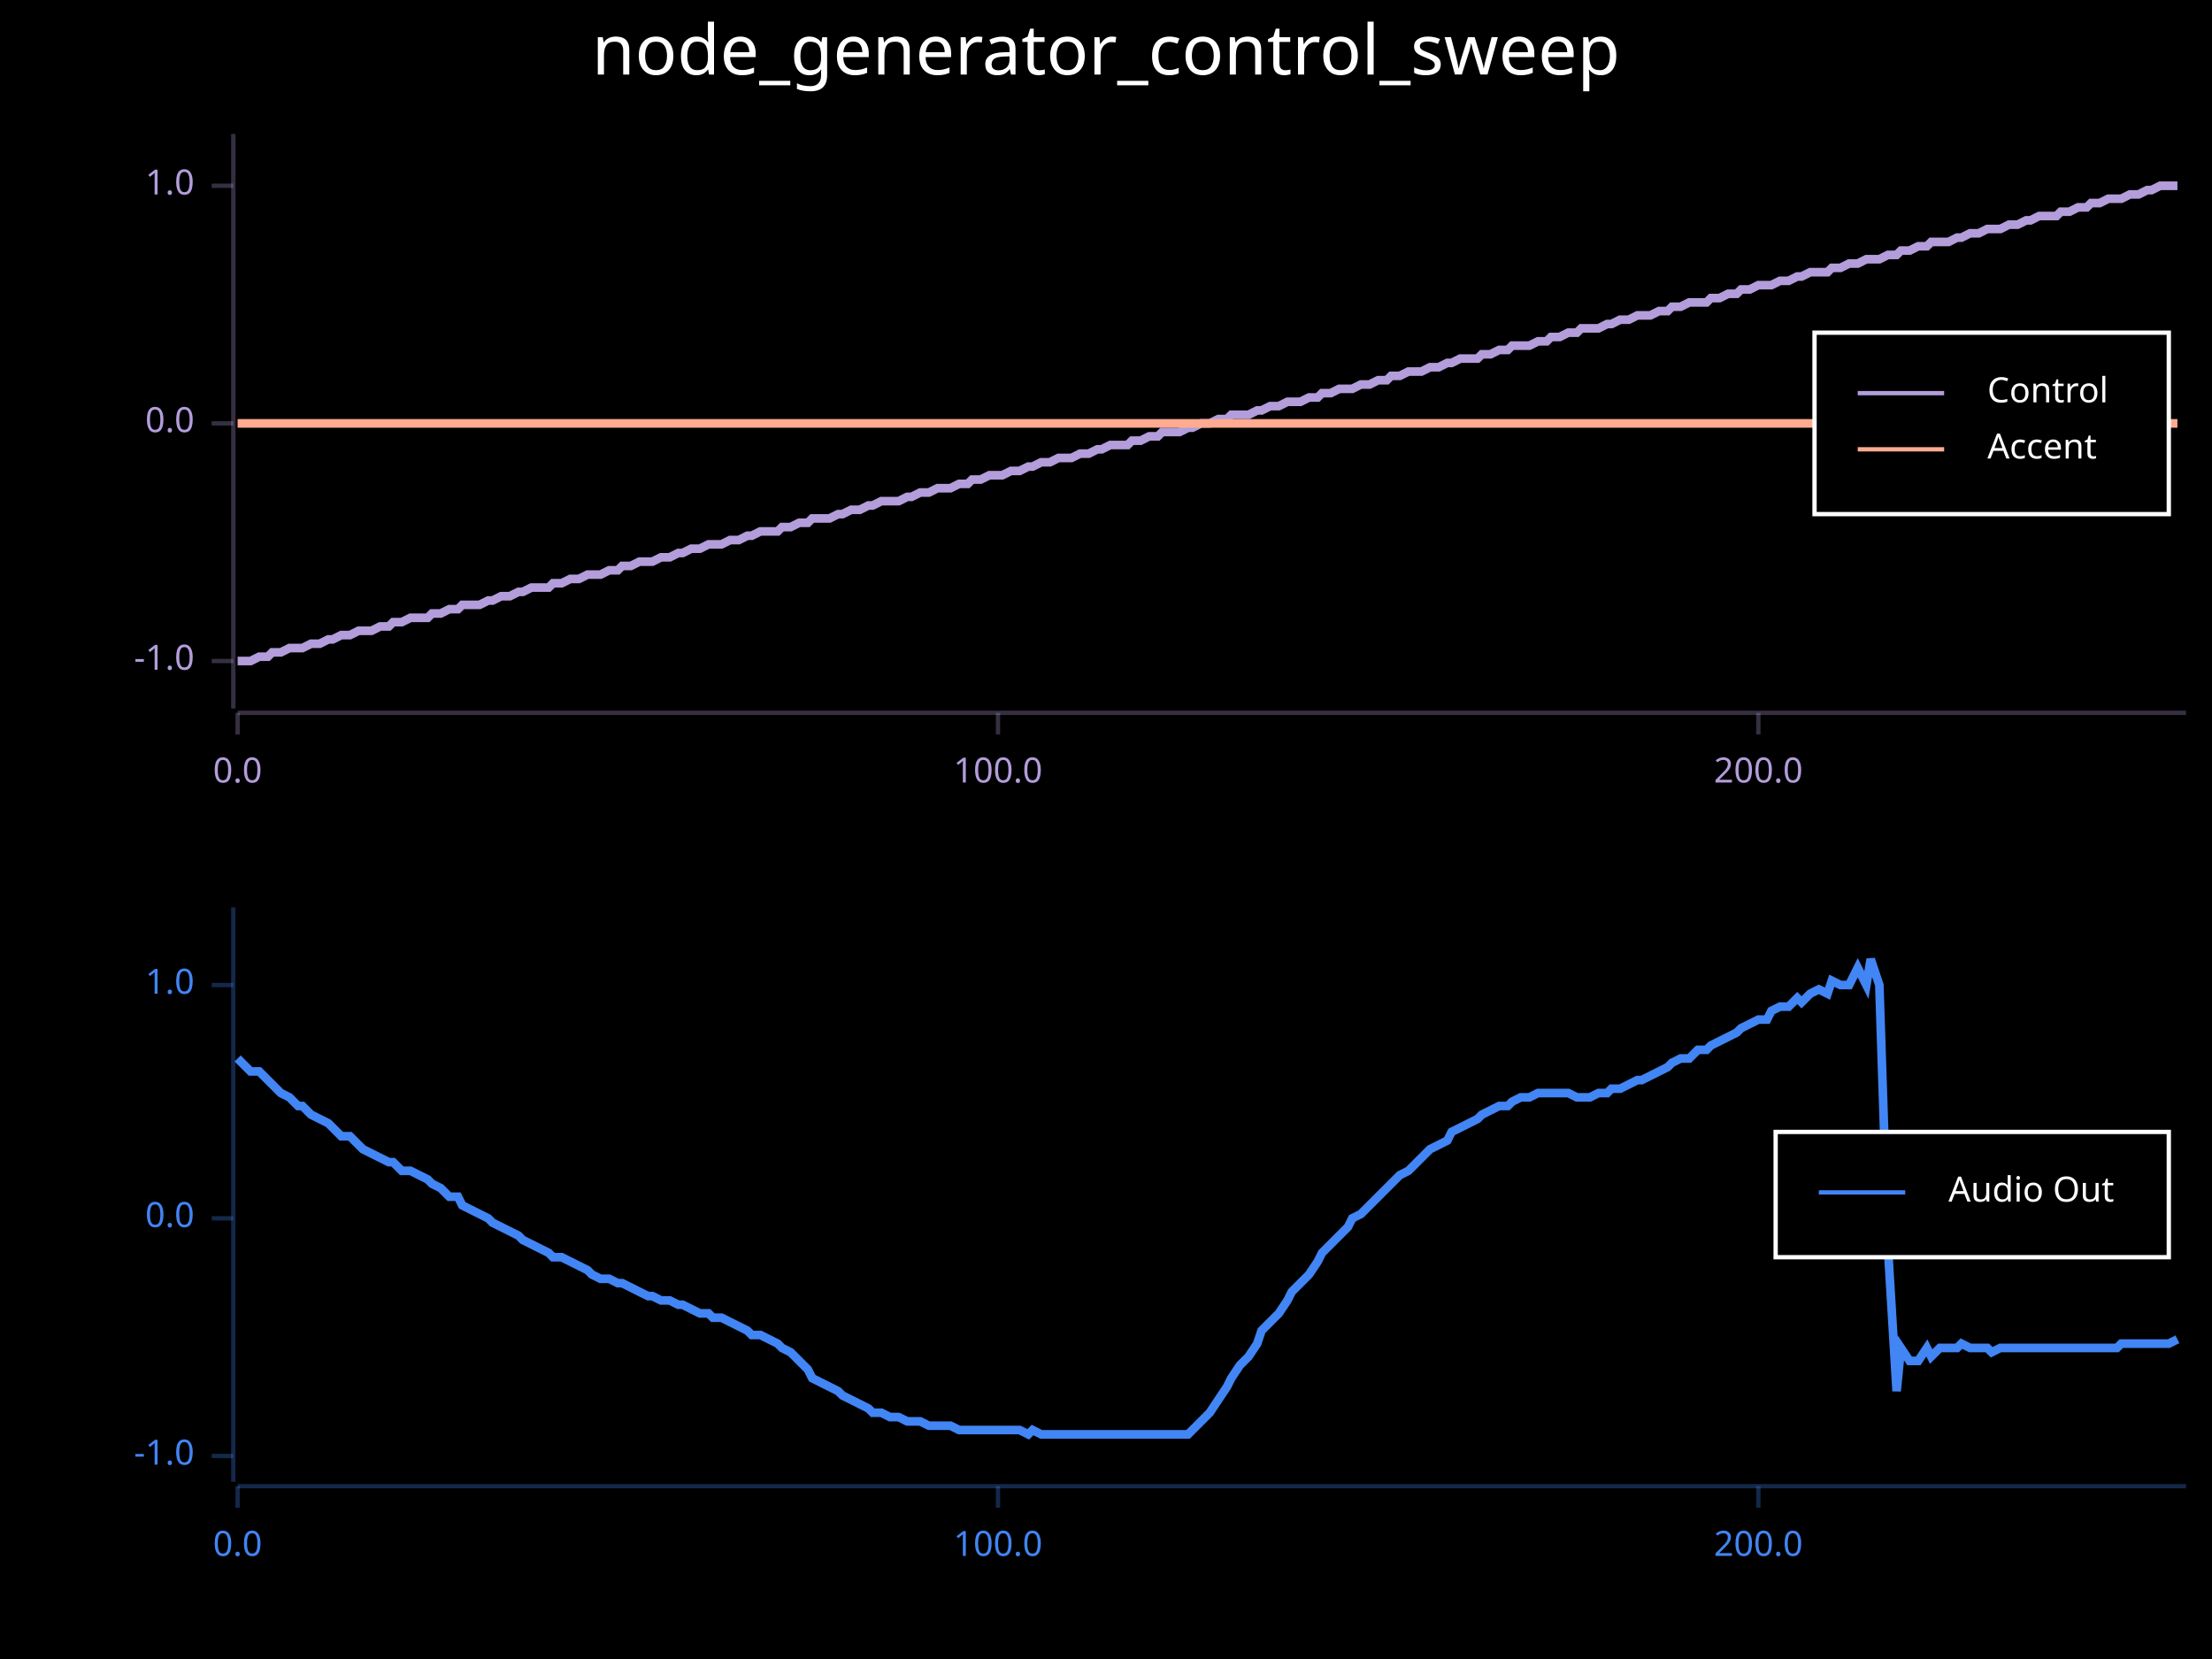
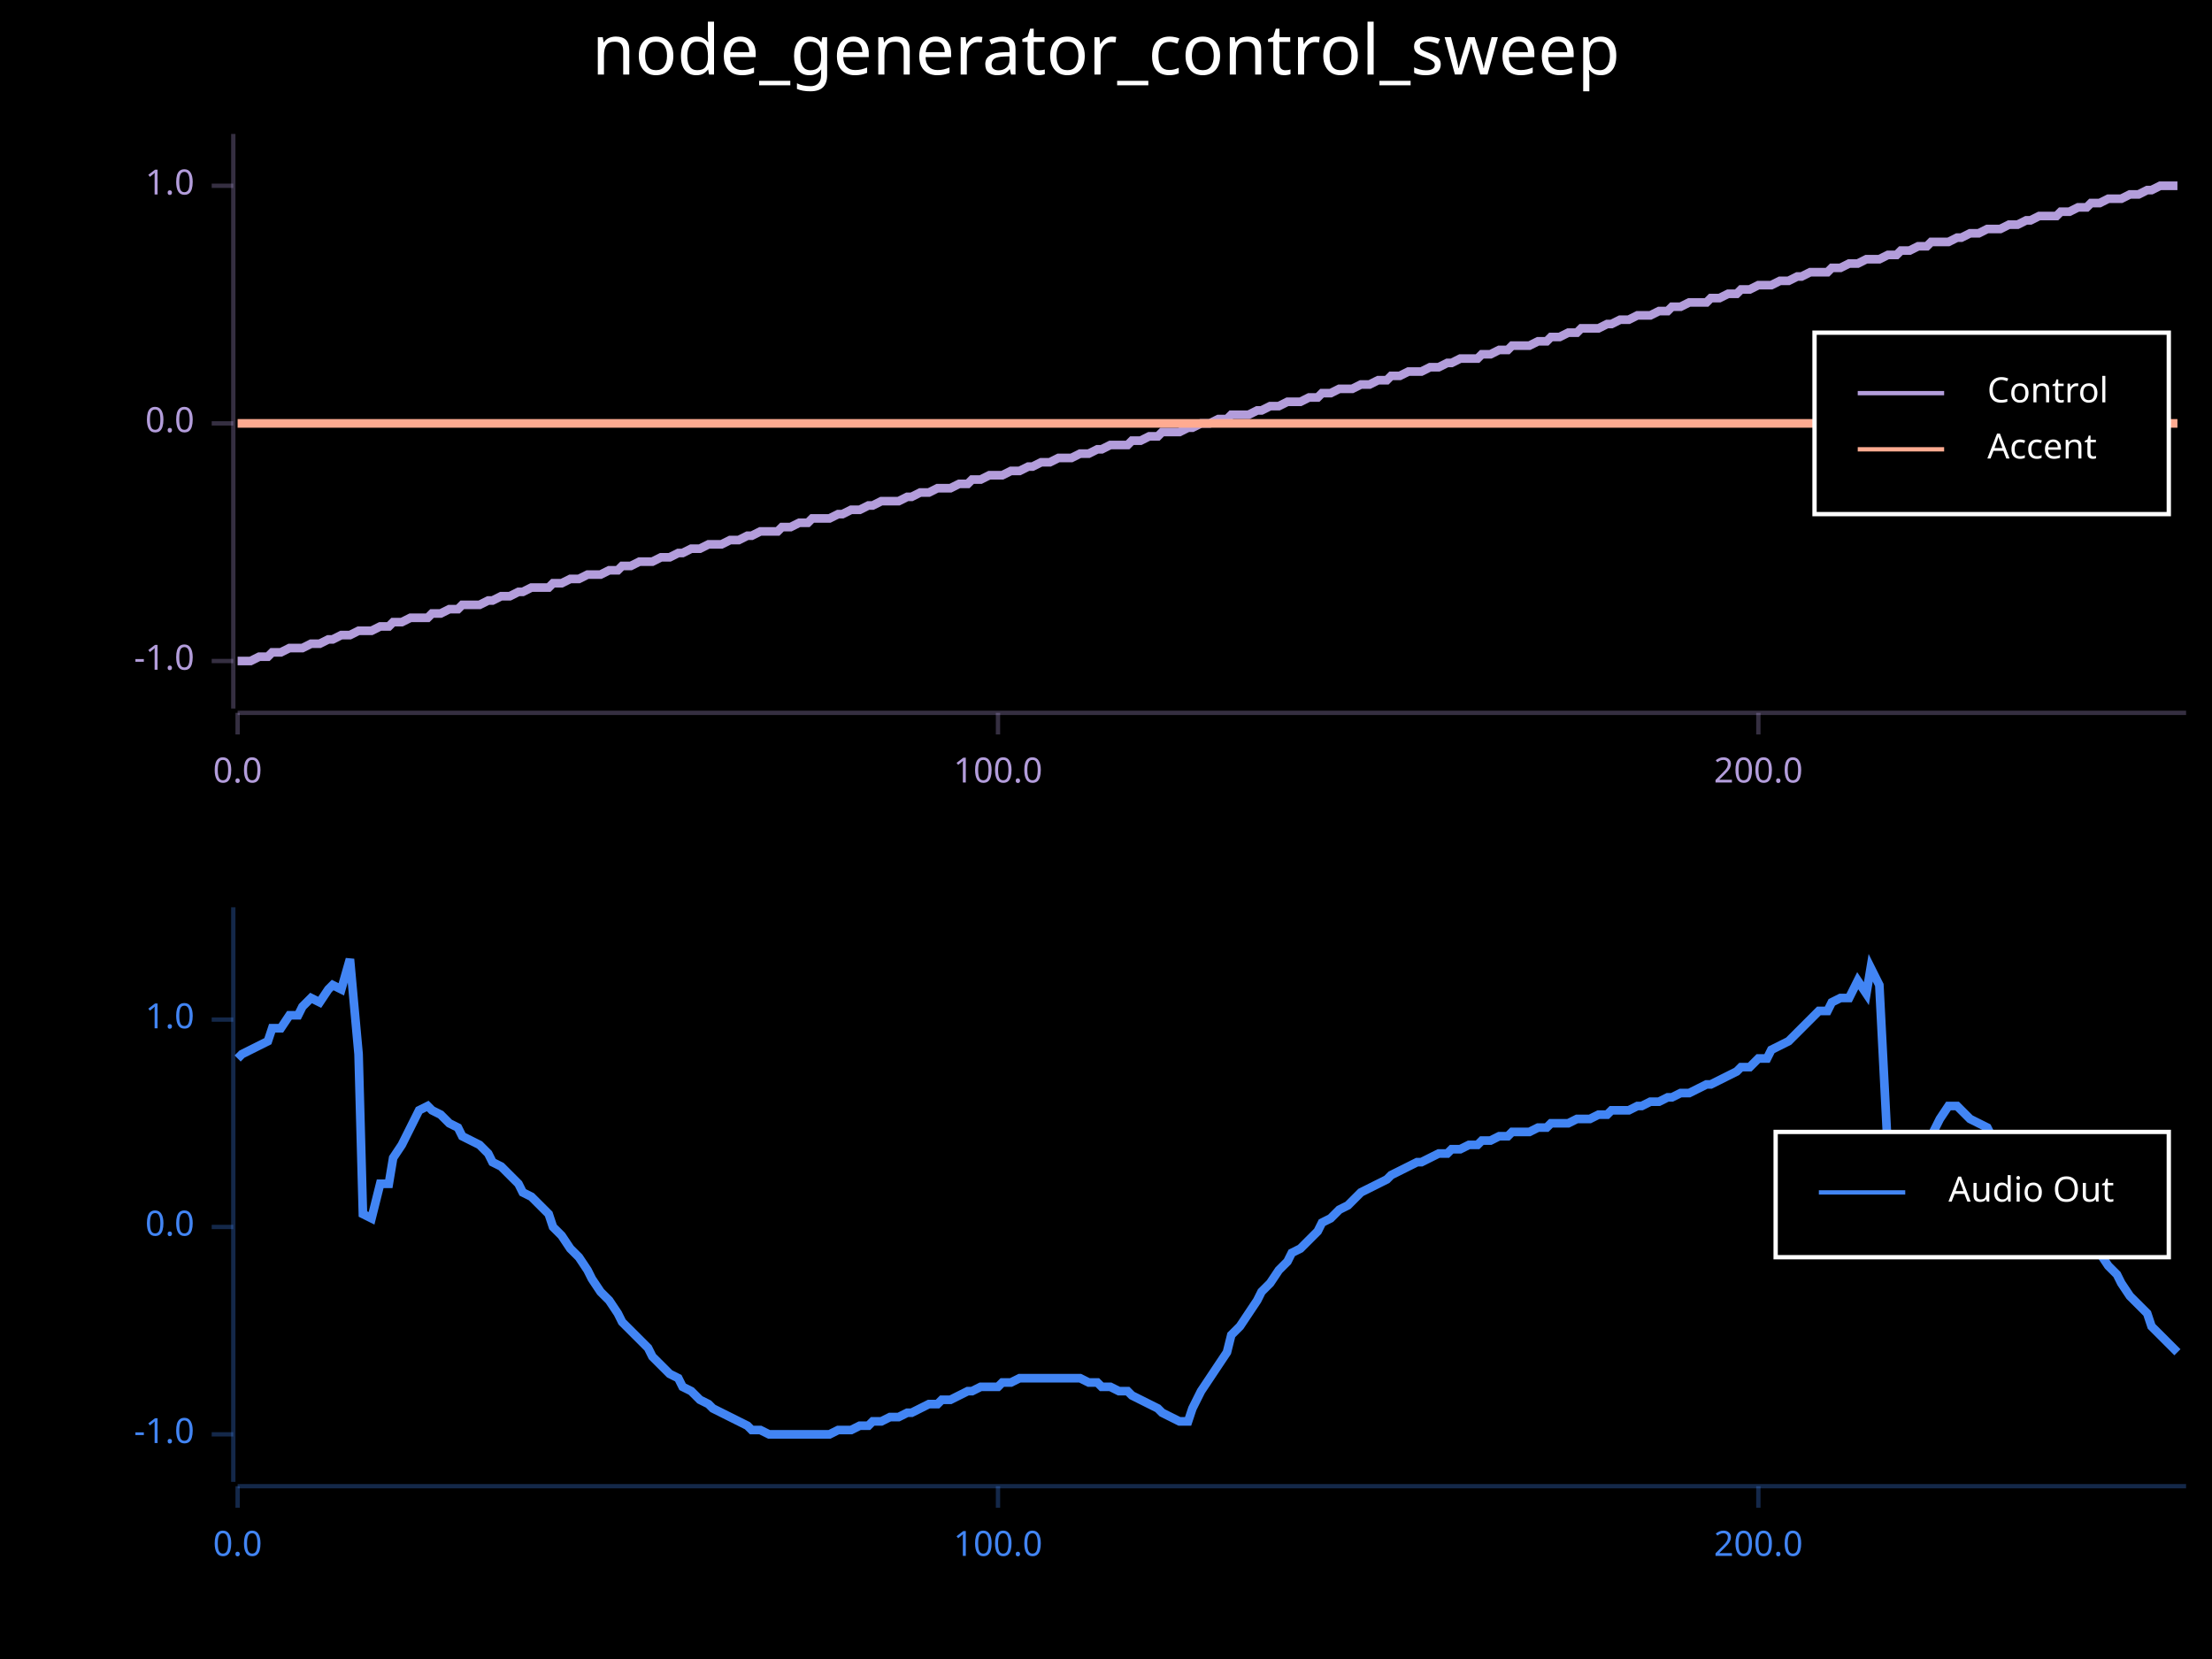
<svg xmlns="http://www.w3.org/2000/svg" width="512" height="384" viewBox="0 0 512 384">
  <rect x="0" y="0" width="512" height="384" opacity="1" fill="#000000" stroke="none" />
  <text x="256" y="5" dy="0.76em" text-anchor="middle" font-family="sans-serif" font-size="16.129" opacity="1" fill="#FFFFFF">
node_generator_control_sweep
</text>
  <polyline fill="none" opacity="0.3" stroke="#B39DDB" stroke-width="1" points="54,31 54,164 " />
  <text x="45" y="153" dy="0.5ex" text-anchor="end" font-family="sans-serif" font-size="8.065" opacity="1" fill="#B39DDB">
-1.0
</text>
  <polyline fill="none" opacity="0.3" stroke="#B39DDB" stroke-width="1" points="49,153 54,153 " />
  <text x="45" y="98" dy="0.5ex" text-anchor="end" font-family="sans-serif" font-size="8.065" opacity="1" fill="#B39DDB">
0.0
</text>
  <polyline fill="none" opacity="0.3" stroke="#B39DDB" stroke-width="1" points="49,98 54,98 " />
  <text x="45" y="43" dy="0.5ex" text-anchor="end" font-family="sans-serif" font-size="8.065" opacity="1" fill="#B39DDB">
1.0
</text>
  <polyline fill="none" opacity="0.3" stroke="#B39DDB" stroke-width="1" points="49,43 54,43 " />
  <polyline fill="none" opacity="0.3" stroke="#B39DDB" stroke-width="1" points="55,165 506,165 " />
  <text x="55" y="175" dy="0.76em" text-anchor="middle" font-family="sans-serif" font-size="8.065" opacity="1" fill="#B39DDB">
0.0
</text>
  <polyline fill="none" opacity="0.3" stroke="#B39DDB" stroke-width="1" points="55,165 55,170 " />
  <text x="231" y="175" dy="0.76em" text-anchor="middle" font-family="sans-serif" font-size="8.065" opacity="1" fill="#B39DDB">
100.0
</text>
  <polyline fill="none" opacity="0.3" stroke="#B39DDB" stroke-width="1" points="231,165 231,170 " />
  <text x="407" y="175" dy="0.76em" text-anchor="middle" font-family="sans-serif" font-size="8.065" opacity="1" fill="#B39DDB">
200.0
</text>
  <polyline fill="none" opacity="0.3" stroke="#B39DDB" stroke-width="1" points="407,165 407,170 " />
  <polyline fill="none" opacity="1" stroke="#B39DDB" stroke-width="2" points="55,153 56,153 58,153 60,152 62,152 63,151 65,151 67,150 69,150 70,150 72,149 74,149 76,148 77,148 79,147 81,147 83,146 84,146 86,146 88,145 90,145 91,144 93,144 95,143 97,143 99,143 100,142 102,142 104,141 106,141 107,140 109,140 111,140 113,139 114,139 116,138 118,138 120,137 121,137 123,136 125,136 127,136 128,135 130,135 132,134 134,134 136,133 137,133 139,133 141,132 143,132 144,131 146,131 148,130 150,130 151,130 153,129 155,129 157,128 158,128 160,127 162,127 164,126 165,126 167,126 169,125 171,125 173,124 174,124 176,123 178,123 180,123 181,122 183,122 185,121 187,121 188,120 190,120 192,120 194,119 195,119 197,118 199,118 201,117 202,117 204,116 206,116 208,116 210,115 211,115 213,114 215,114 217,113 218,113 220,113 222,112 224,112 225,111 227,111 229,110 231,110 232,110 234,109 236,109 238,108 239,108 241,107 243,107 245,106 247,106 248,106 250,105 252,105 254,104 255,104 257,103 259,103 261,103 262,102 264,102 266,101 268,101 269,100 271,100 273,100 275,99 276,99 278,98 280,98 282,97 284,97 285,96 287,96 289,96 291,95 292,95 294,94 296,94 298,93 299,93 301,93 303,92 305,92 306,91 308,91 310,90 312,90 313,90 315,89 317,89 319,88 321,88 322,87 324,87 326,86 328,86 329,86 331,85 333,85 335,84 336,84 338,83 340,83 342,83 343,82 345,82 347,81 349,81 350,80 352,80 354,80 356,79 358,79 359,78 361,78 363,77 365,77 366,76 368,76 370,76 372,75 373,75 375,74 377,74 379,73 380,73 382,73 384,72 386,72 387,71 389,71 391,70 393,70 395,70 396,69 398,69 400,68 402,68 403,67 405,67 407,66 409,66 410,66 412,65 414,65 416,64 417,64 419,63 421,63 423,63 424,62 426,62 428,61 430,61 432,60 433,60 435,60 437,59 439,59 440,58 442,58 444,57 446,57 447,56 449,56 451,56 453,55 454,55 456,54 458,54 460,53 461,53 463,53 465,52 467,52 469,51 470,51 472,50 474,50 476,50 477,49 479,49 481,48 483,48 484,47 486,47 488,46 490,46 491,46 493,45 495,45 497,44 498,44 500,43 502,43 504,43 " />
  <polyline fill="none" opacity="1" stroke="#FFAB91" stroke-width="2" points="55,98 56,98 58,98 60,98 62,98 63,98 65,98 67,98 69,98 70,98 72,98 74,98 76,98 77,98 79,98 81,98 83,98 84,98 86,98 88,98 90,98 91,98 93,98 95,98 97,98 99,98 100,98 102,98 104,98 106,98 107,98 109,98 111,98 113,98 114,98 116,98 118,98 120,98 121,98 123,98 125,98 127,98 128,98 130,98 132,98 134,98 136,98 137,98 139,98 141,98 143,98 144,98 146,98 148,98 150,98 151,98 153,98 155,98 157,98 158,98 160,98 162,98 164,98 165,98 167,98 169,98 171,98 173,98 174,98 176,98 178,98 180,98 181,98 183,98 185,98 187,98 188,98 190,98 192,98 194,98 195,98 197,98 199,98 201,98 202,98 204,98 206,98 208,98 210,98 211,98 213,98 215,98 217,98 218,98 220,98 222,98 224,98 225,98 227,98 229,98 231,98 232,98 234,98 236,98 238,98 239,98 241,98 243,98 245,98 247,98 248,98 250,98 252,98 254,98 255,98 257,98 259,98 261,98 262,98 264,98 266,98 268,98 269,98 271,98 273,98 275,98 276,98 278,98 280,98 282,98 284,98 285,98 287,98 289,98 291,98 292,98 294,98 296,98 298,98 299,98 301,98 303,98 305,98 306,98 308,98 310,98 312,98 313,98 315,98 317,98 319,98 321,98 322,98 324,98 326,98 328,98 329,98 331,98 333,98 335,98 336,98 338,98 340,98 342,98 343,98 345,98 347,98 349,98 350,98 352,98 354,98 356,98 358,98 359,98 361,98 363,98 365,98 366,98 368,98 370,98 372,98 373,98 375,98 377,98 379,98 380,98 382,98 384,98 386,98 387,98 389,98 391,98 393,98 395,98 396,98 398,98 400,98 402,98 403,98 405,98 407,98 409,98 410,98 412,98 414,98 416,98 417,98 419,98 421,98 423,98 424,98 426,98 428,98 430,98 432,98 433,98 435,98 437,98 439,98 440,98 442,98 444,98 446,98 447,98 449,98 451,98 453,98 454,98 456,98 458,98 460,98 461,98 463,98 465,98 467,98 469,98 470,98 472,98 474,98 476,98 477,98 479,98 481,98 483,98 484,98 486,98 488,98 490,98 491,98 493,98 495,98 497,98 498,98 500,98 502,98 504,98 " />
  <rect x="420" y="77" width="82" height="42" opacity="1" fill="#000000" stroke="none" />
  <rect x="420" y="77" width="82" height="42" opacity="1" fill="none" stroke="#FFFFFF" />
  <text x="460" y="87" dy="0.76em" text-anchor="start" font-family="sans-serif" font-size="8.065" opacity="1" fill="#FFFFFF">
Control
</text>
  <text x="460" y="100" dy="0.76em" text-anchor="start" font-family="sans-serif" font-size="8.065" opacity="1" fill="#FFFFFF">
Accent
</text>
  <polyline fill="none" opacity="1" stroke="#B39DDB" stroke-width="1" points="430,91 450,91 " />
  <polyline fill="none" opacity="1" stroke="#FFAB91" stroke-width="1" points="430,104 450,104 " />
  <polyline fill="none" opacity="0.3" stroke="#4285F4" stroke-width="1" points="54,210 54,343 " />
-   <text x="45" y="337" dy="0.5ex" text-anchor="end" font-family="sans-serif" font-size="8.065" opacity="1" fill="#4285F4">
+   <text x="45" y="332" dy="0.5ex" text-anchor="end" font-family="sans-serif" font-size="8.065" opacity="1" fill="#4285F4">
-1.0
</text>
-   <polyline fill="none" opacity="0.3" stroke="#4285F4" stroke-width="1" points="49,337 54,337 " />
-   <text x="45" y="282" dy="0.5ex" text-anchor="end" font-family="sans-serif" font-size="8.065" opacity="1" fill="#4285F4">
+   <polyline fill="none" opacity="0.3" stroke="#4285F4" stroke-width="1" points="49,332 54,332 " />
+   <text x="45" y="284" dy="0.5ex" text-anchor="end" font-family="sans-serif" font-size="8.065" opacity="1" fill="#4285F4">
0.0
</text>
-   <polyline fill="none" opacity="0.3" stroke="#4285F4" stroke-width="1" points="49,282 54,282 " />
-   <text x="45" y="228" dy="0.5ex" text-anchor="end" font-family="sans-serif" font-size="8.065" opacity="1" fill="#4285F4">
+   <polyline fill="none" opacity="0.3" stroke="#4285F4" stroke-width="1" points="49,284 54,284 " />
+   <text x="45" y="236" dy="0.5ex" text-anchor="end" font-family="sans-serif" font-size="8.065" opacity="1" fill="#4285F4">
1.0
</text>
-   <polyline fill="none" opacity="0.3" stroke="#4285F4" stroke-width="1" points="49,228 54,228 " />
+   <polyline fill="none" opacity="0.3" stroke="#4285F4" stroke-width="1" points="49,236 54,236 " />
  <polyline fill="none" opacity="0.3" stroke="#4285F4" stroke-width="1" points="55,344 506,344 " />
  <text x="55" y="354" dy="0.76em" text-anchor="middle" font-family="sans-serif" font-size="8.065" opacity="1" fill="#4285F4">
0.0
</text>
  <polyline fill="none" opacity="0.3" stroke="#4285F4" stroke-width="1" points="55,344 55,349 " />
  <text x="231" y="354" dy="0.76em" text-anchor="middle" font-family="sans-serif" font-size="8.065" opacity="1" fill="#4285F4">
100.0
</text>
  <polyline fill="none" opacity="0.3" stroke="#4285F4" stroke-width="1" points="231,344 231,349 " />
  <text x="407" y="354" dy="0.76em" text-anchor="middle" font-family="sans-serif" font-size="8.065" opacity="1" fill="#4285F4">
200.0
</text>
  <polyline fill="none" opacity="0.3" stroke="#4285F4" stroke-width="1" points="407,344 407,349 " />
-   <polyline fill="none" opacity="1" stroke="#4285F4" stroke-width="2" points="55,245 56,246 58,248 60,248 62,250 63,251 65,253 67,254 69,256 70,256 72,258 74,259 76,260 77,261 79,263 81,263 83,265 84,266 86,267 88,268 90,269 91,269 93,271 95,271 97,272 99,273 100,274 102,275 104,277 106,277 107,279 109,280 111,281 113,282 114,283 116,284 118,285 120,286 121,287 123,288 125,289 127,290 128,291 130,291 132,292 134,293 136,294 137,295 139,296 141,296 143,297 144,297 146,298 148,299 150,300 151,300 153,301 155,301 157,302 158,302 160,303 162,304 164,304 165,305 167,305 169,306 171,307 173,308 174,309 176,309 178,310 180,311 181,312 183,313 185,315 187,317 188,319 190,320 192,321 194,322 195,323 197,324 199,325 201,326 202,327 204,327 206,328 208,328 210,329 211,329 213,329 215,330 217,330 218,330 220,330 222,331 224,331 225,331 227,331 229,331 231,331 232,331 234,331 236,331 238,332 239,331 241,332 243,332 245,332 247,332 248,332 250,332 252,332 254,332 255,332 257,332 259,332 261,332 262,332 264,332 266,332 268,332 269,332 271,332 273,332 275,332 276,331 278,329 280,327 282,324 284,321 285,319 287,316 289,314 291,311 292,308 294,306 296,304 298,301 299,299 301,297 303,295 305,292 306,290 308,288 310,286 312,284 313,282 315,281 317,279 319,277 321,275 322,274 324,272 326,271 328,269 329,268 331,266 333,265 335,264 336,262 338,261 340,260 342,259 343,258 345,257 347,256 349,256 350,255 352,254 354,254 356,253 358,253 359,253 361,253 363,253 365,254 366,254 368,254 370,253 372,253 373,252 375,252 377,251 379,250 380,250 382,249 384,248 386,247 387,246 389,245 391,245 393,243 395,243 396,242 398,241 400,240 402,239 403,238 405,237 407,236 409,236 410,234 412,233 414,233 416,231 417,232 419,230 421,229 423,230 424,227 426,228 428,228 430,224 432,228 433,222 435,228 437,289 439,322 440,312 442,315 444,315 446,312 447,314 449,312 451,312 453,312 454,311 456,312 458,312 460,312 461,313 463,312 465,312 467,312 469,312 470,312 472,312 474,312 476,312 477,312 479,312 481,312 483,312 484,312 486,312 488,312 490,312 491,311 493,311 495,311 497,311 498,311 500,311 502,311 504,310 " />
+   <polyline fill="none" opacity="1" stroke="#4285F4" stroke-width="2" points="55,245 56,244 58,243 60,242 62,241 63,238 65,238 67,235 69,235 70,233 72,231 74,232 76,229 77,228 79,229 81,222 83,244 84,281 86,282 88,274 90,274 91,268 93,265 95,261 97,257 99,256 100,257 102,258 104,260 106,261 107,263 109,264 111,265 113,267 114,269 116,270 118,272 120,274 121,276 123,277 125,279 127,281 128,284 130,286 132,289 134,291 136,294 137,296 139,299 141,301 143,304 144,306 146,308 148,310 150,312 151,314 153,316 155,318 157,319 158,321 160,322 162,324 164,325 165,326 167,327 169,328 171,329 173,330 174,331 176,331 178,332 180,332 181,332 183,332 185,332 187,332 188,332 190,332 192,332 194,331 195,331 197,331 199,330 201,330 202,329 204,329 206,328 208,328 210,327 211,327 213,326 215,325 217,325 218,324 220,324 222,323 224,322 225,322 227,321 229,321 231,321 232,320 234,320 236,319 238,319 239,319 241,319 243,319 245,319 247,319 248,319 250,319 252,320 254,320 255,321 257,321 259,322 261,322 262,323 264,324 266,325 268,326 269,327 271,328 273,329 275,329 276,326 278,322 280,319 282,316 284,313 285,309 287,307 289,304 291,301 292,299 294,297 296,294 298,292 299,290 301,289 303,287 305,285 306,283 308,282 310,280 312,279 313,278 315,276 317,275 319,274 321,273 322,272 324,271 326,270 328,269 329,269 331,268 333,267 335,267 336,266 338,266 340,265 342,265 343,264 345,264 347,263 349,263 350,262 352,262 354,262 356,261 358,261 359,260 361,260 363,260 365,259 366,259 368,259 370,258 372,258 373,257 375,257 377,257 379,256 380,256 382,255 384,255 386,254 387,254 389,253 391,253 393,252 395,251 396,251 398,250 400,249 402,248 403,247 405,247 407,245 409,245 410,243 412,242 414,241 416,239 417,238 419,236 421,234 423,234 424,232 426,231 428,231 430,227 432,230 433,224 435,228 437,267 439,285 440,276 442,274 444,270 446,266 447,263 449,259 451,256 453,256 454,257 456,259 458,260 460,261 461,263 463,264 465,266 467,268 469,269 470,271 472,273 474,274 476,276 477,278 479,280 481,282 483,285 484,287 486,290 488,293 490,295 491,297 493,300 495,302 497,304 498,307 500,309 502,311 504,313 " />
  <rect x="411" y="262" width="91" height="29" opacity="1" fill="#000000" stroke="none" />
  <rect x="411" y="262" width="91" height="29" opacity="1" fill="none" stroke="#FFFFFF" />
  <text x="451" y="272" dy="0.76em" text-anchor="start" font-family="sans-serif" font-size="8.065" opacity="1" fill="#FFFFFF">
Audio Out
</text>
  <polyline fill="none" opacity="1" stroke="#4285F4" stroke-width="1" points="421,276 441,276 " />
</svg>
